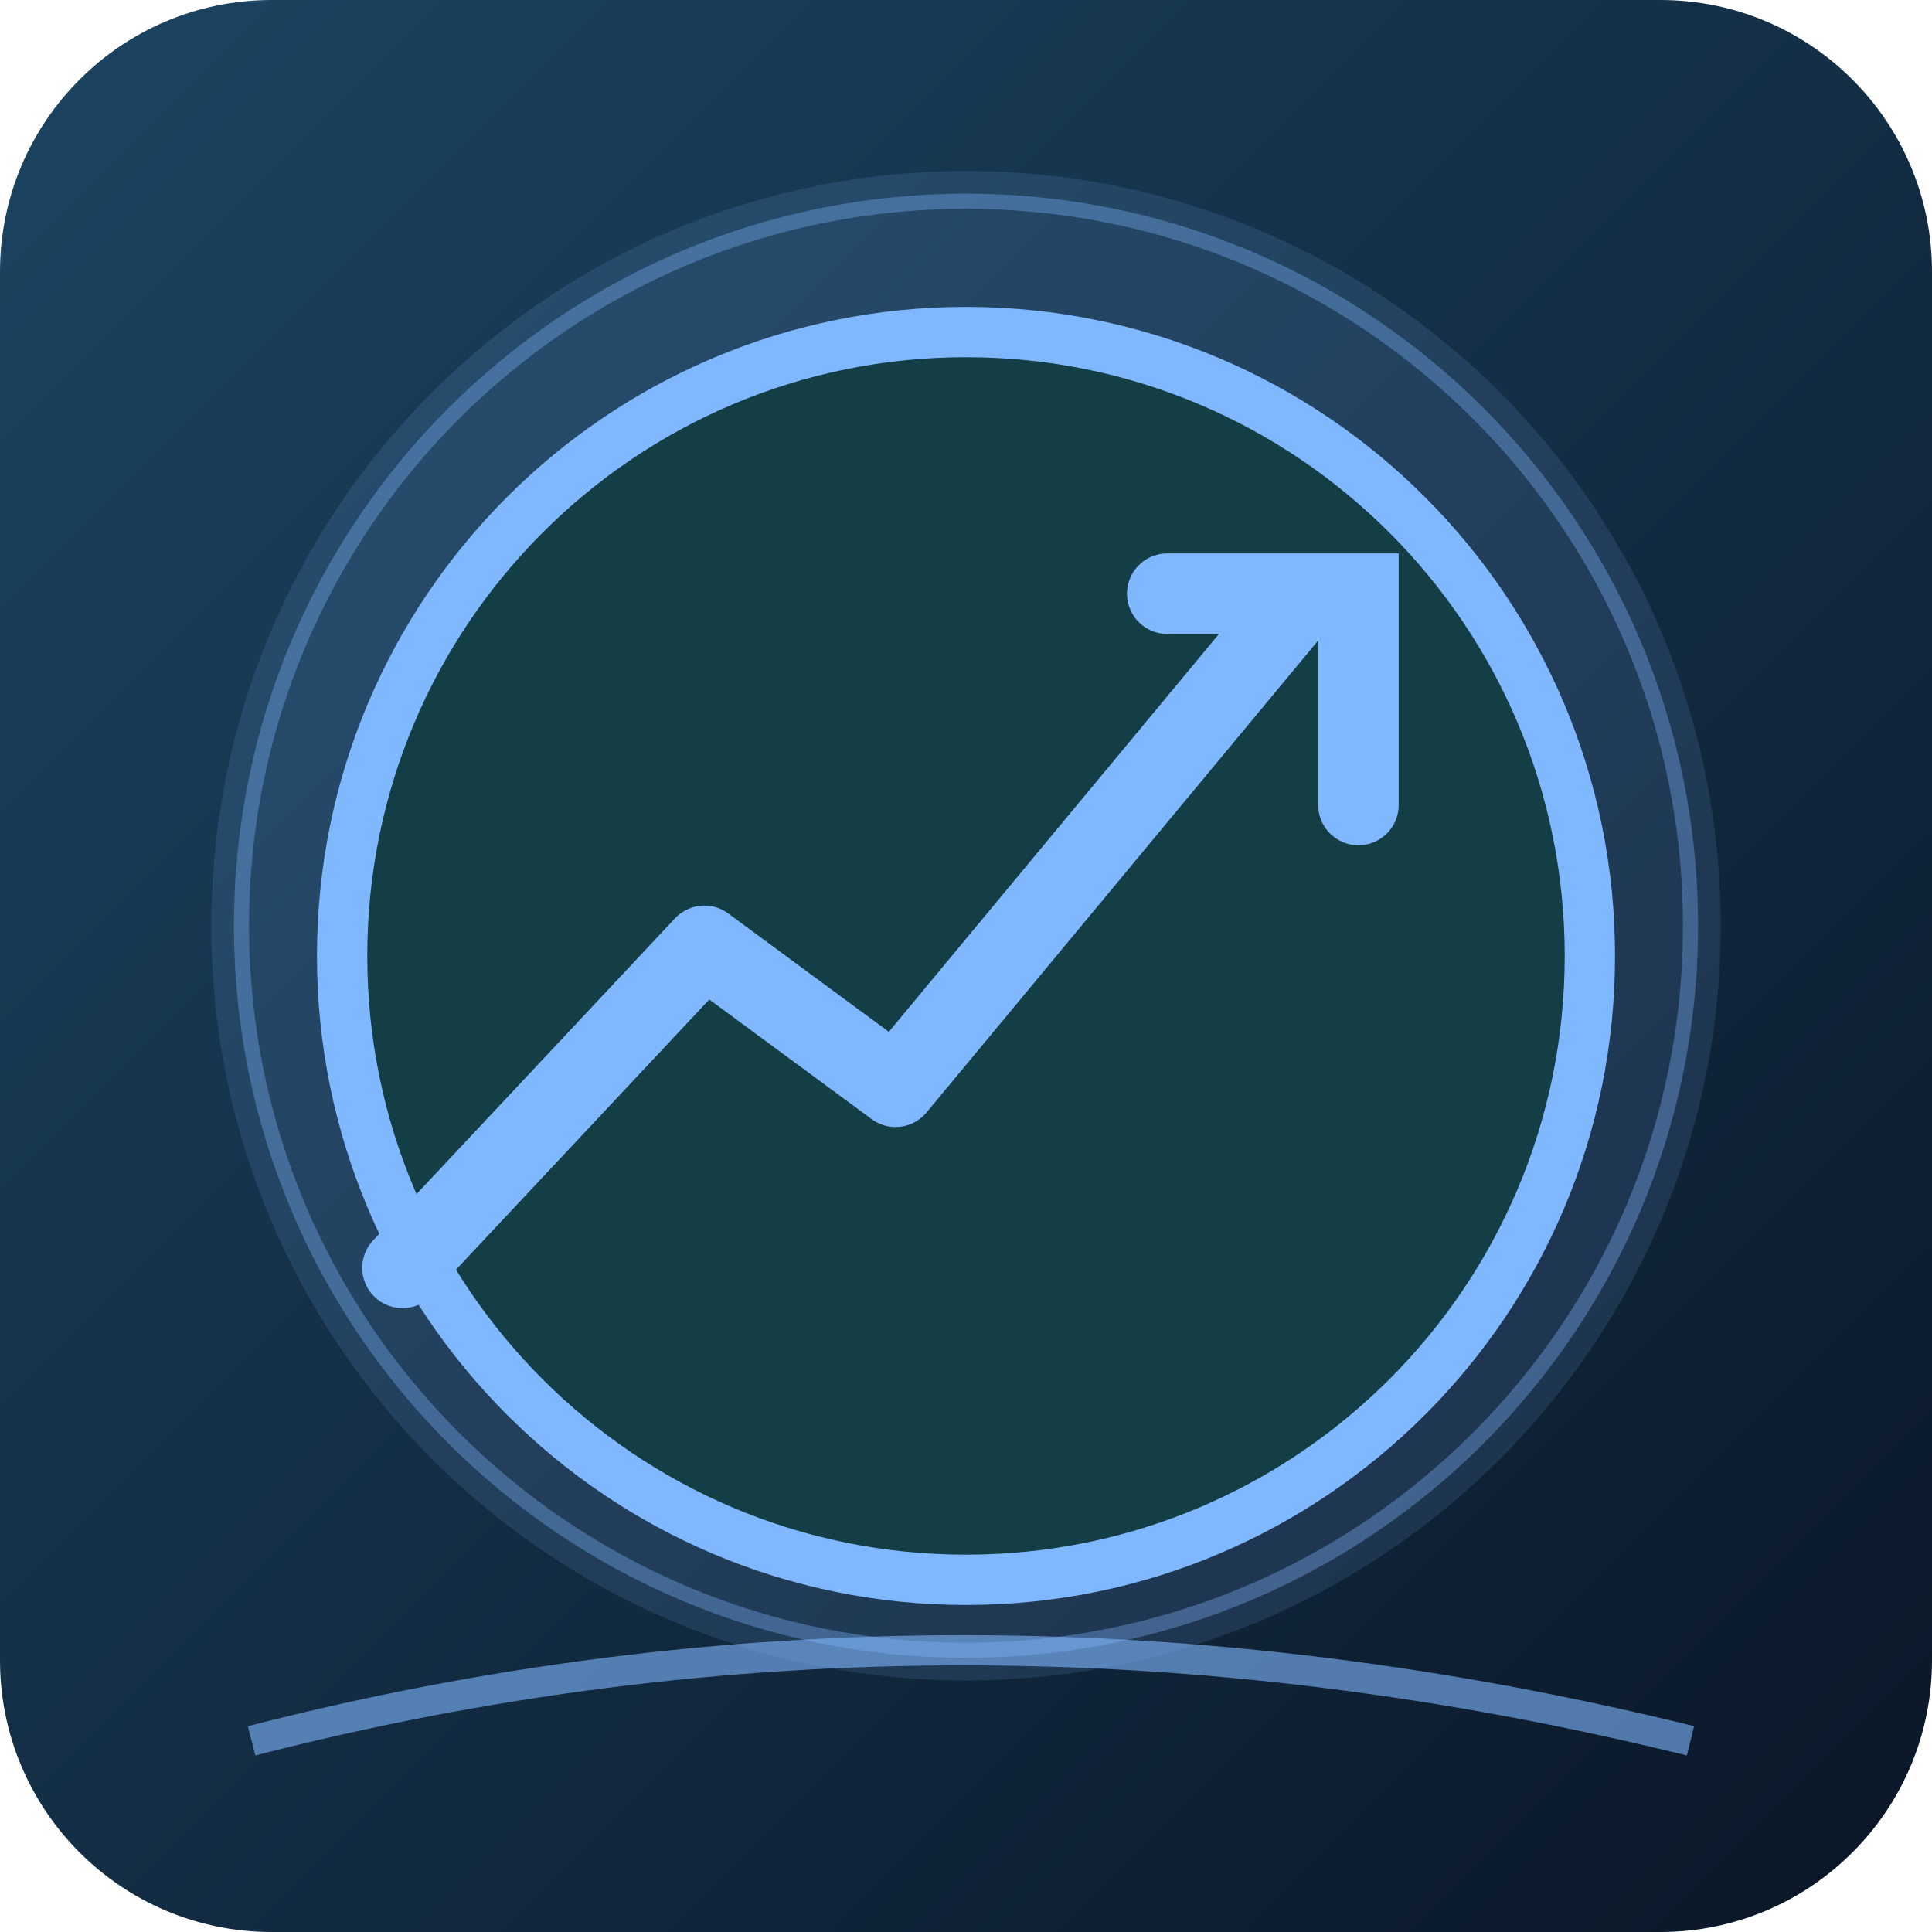
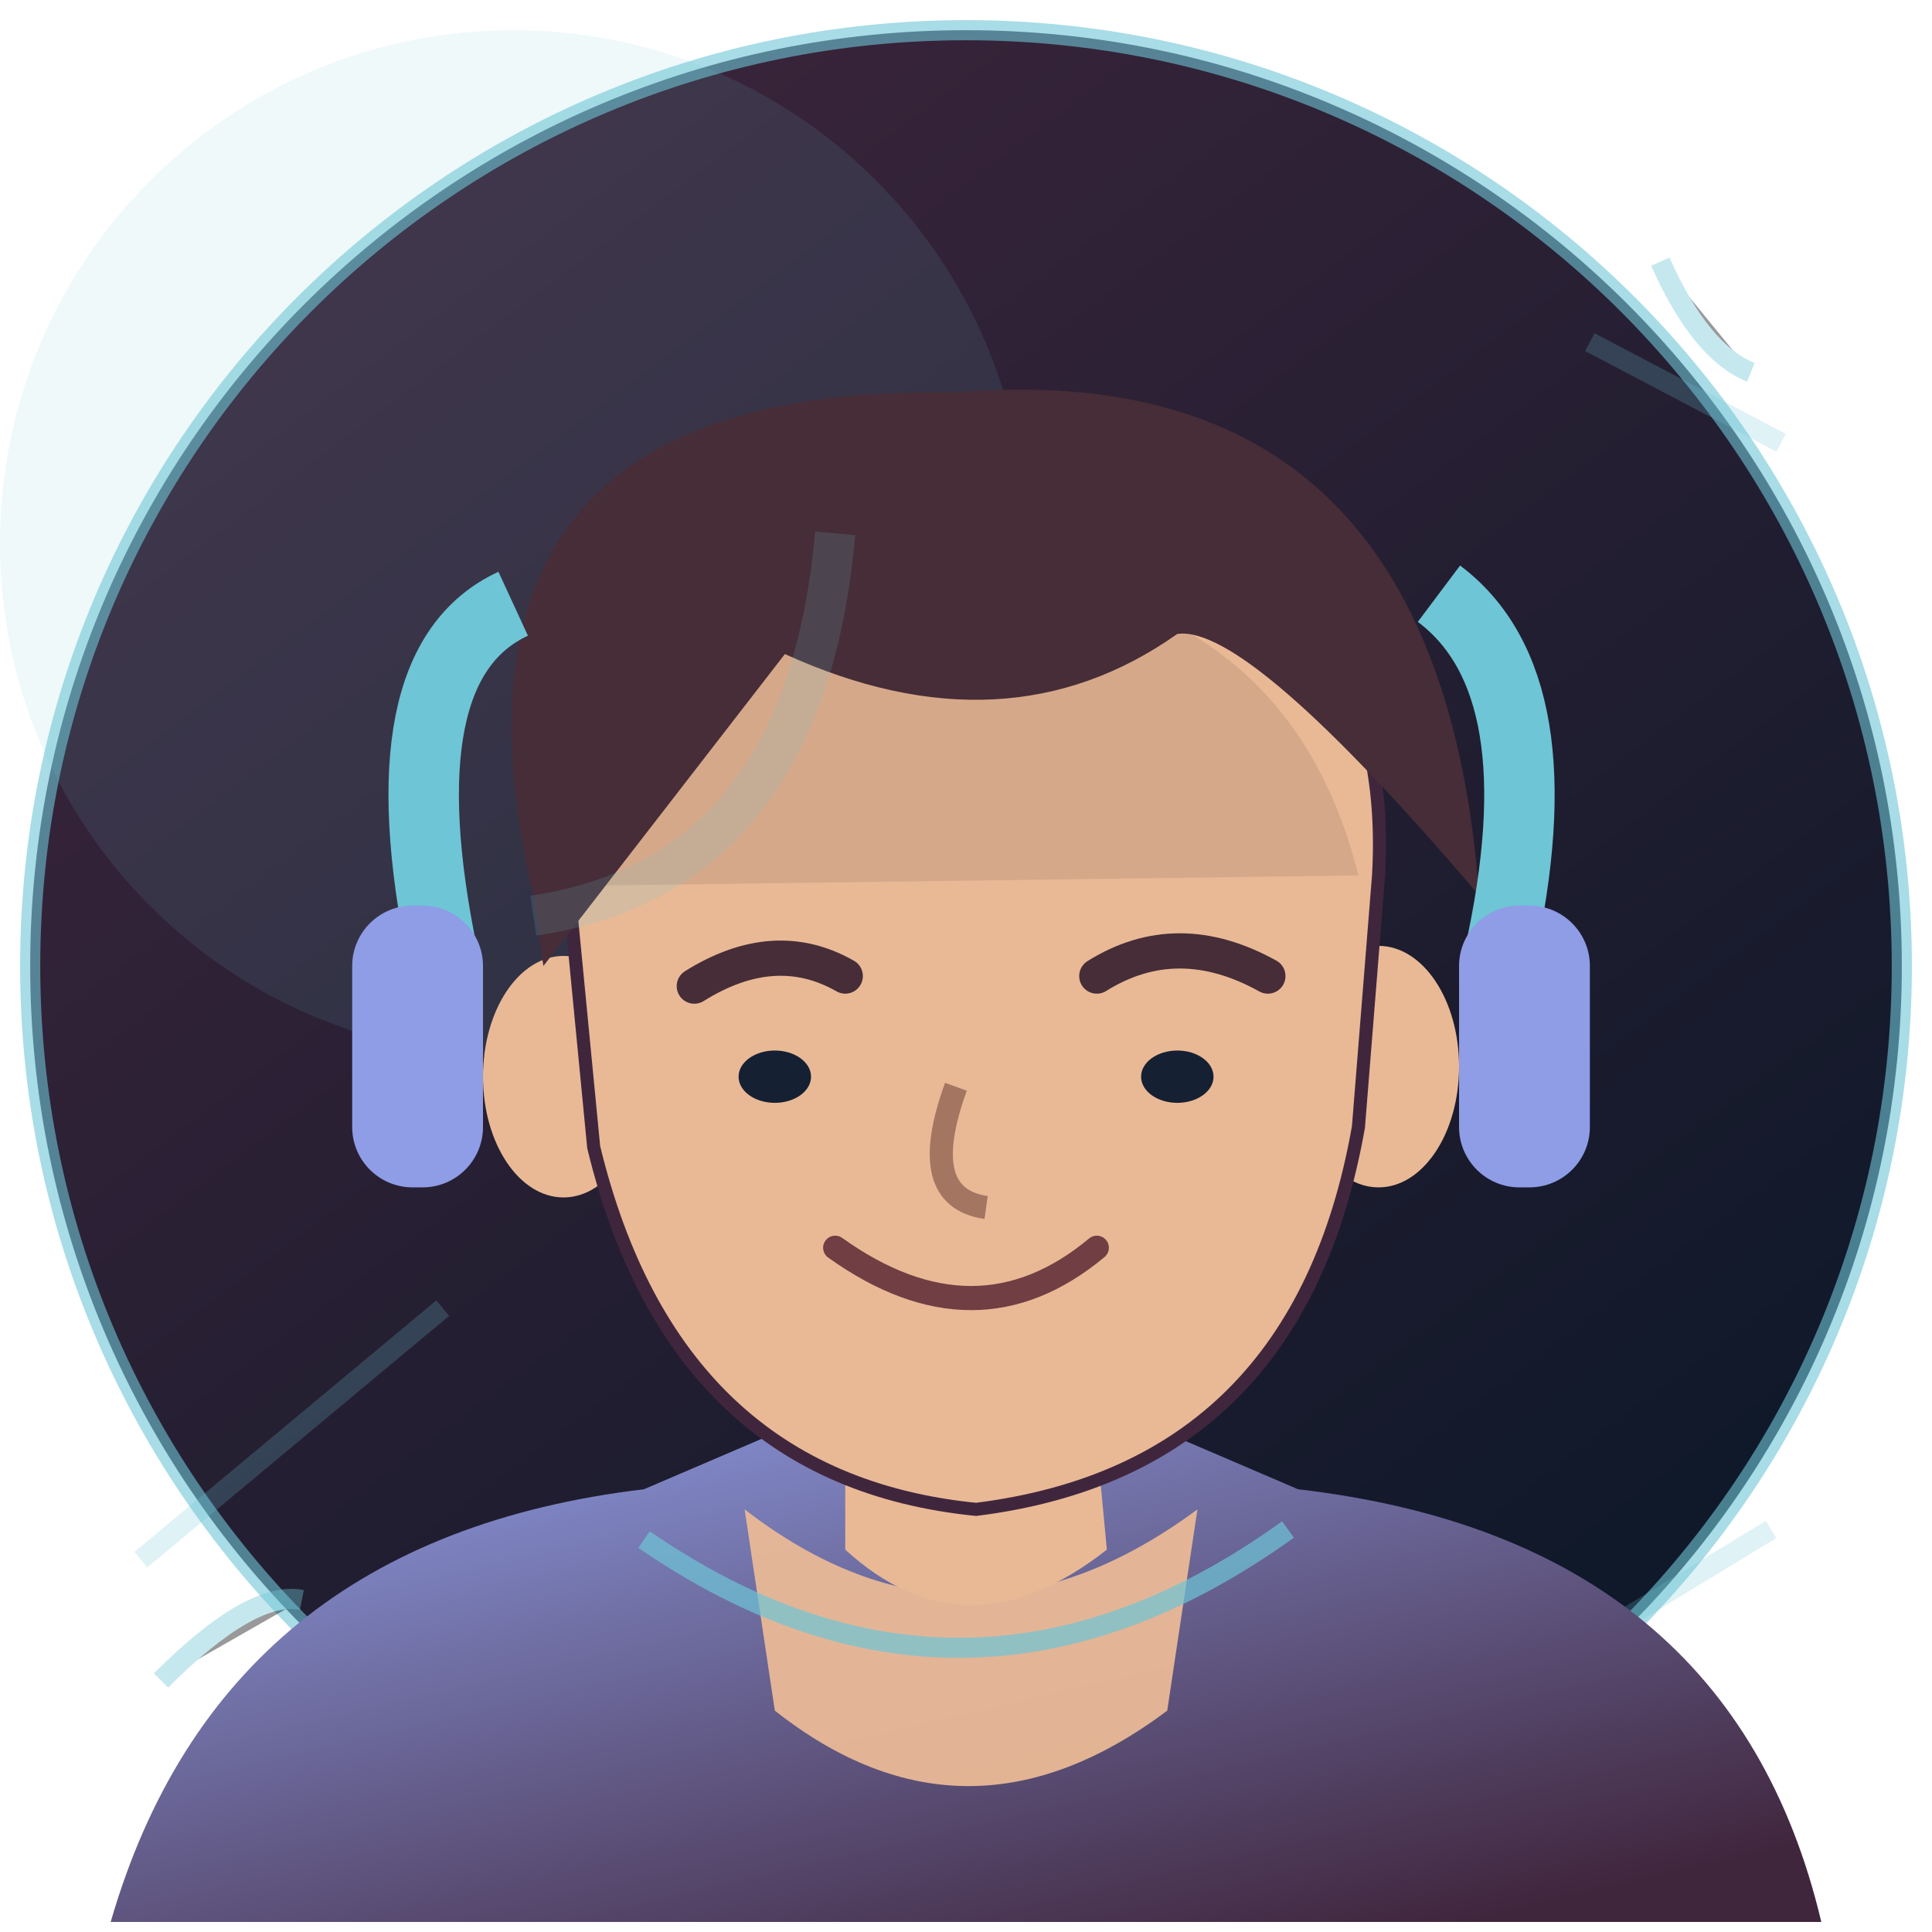
- <svg xmlns="http://www.w3.org/2000/svg" viewBox="0 0 192 192" role="img" aria-label="Illustrated avatar Sage">
+ <svg xmlns="http://www.w3.org/2000/svg" viewBox="0 0 192 192" role="img" aria-labelledby="title">
  <defs>
-     <linearGradient id="bg" x2="1" y2="1">
-       <stop stop-color="#1c4562" />
-       <stop offset="1" stop-color="#0a1627" />
+     <linearGradient id="bg" x1=".1" y1="0" x2=".85" y2="1">
+       <stop stop-color="#40263d" />
+       <stop offset="1" stop-color="#091727" />
+     </linearGradient>
+     <linearGradient id="jacket" x1="0" y1="0" x2=".8" y2="1">
+       <stop stop-color="#8e9de5" />
+       <stop offset="1" stop-color="#40263d" />
    </linearGradient>
  </defs>
-   <rect width="192" height="192" rx="27" fill="url(#bg)" />
-   <circle cx="96" cy="92" r="75" fill="#80b8ff" opacity=".13" />
-   <circle cx="96" cy="92" r="72" fill="none" stroke="#80b8ff" stroke-width="1.5" opacity=".35" />
-   <circle cx="96" cy="95" r="62" fill="#143e46" stroke="#80b8ff" stroke-width="5" />
-   <path d="M40 126l30-32 19 14 39-47" fill="none" stroke="#80b8ff" stroke-width="8" stroke-linejoin="round" stroke-linecap="round" />
-   <path d="M116 59h19v21" fill="none" stroke="#80b8ff" stroke-width="8" stroke-linecap="round" />
-   <path d="M25 173q70-18 143 0" fill="none" stroke="#80b8ff" stroke-width="3" opacity=".6" />
+   <circle cx="96" cy="96" r="93" fill="url(#bg)" stroke="#6ec5d5" stroke-opacity=".6" stroke-width="2" />
+   <circle cx="51" cy="54" r="51" fill="#6ec5d5" opacity=".11" />
+   <path d="M14 155L44 130M158 34L177 44M153 166L176 152" stroke="#6ec5d5" stroke-opacity=".22" stroke-width="2" fill="none" />
+   <path d="M11 191Q22 153 64 148L78 142Q97 154 115 142L129 148Q172 153 181 191Z" fill="url(#jacket)" />
+   <path d="M74 150Q96 167 119 150L116 170Q96 185 77 170Z" fill="#e9b996" opacity=".95" />
+   <path d="M84 133L84 154Q96 165 110 154L108 133" fill="#e9b996" />
+   <ellipse cx="56" cy="107" rx="8" ry="12" fill="#e9b996" />
+   <ellipse cx="137" cy="106" rx="8" ry="12" fill="#e9b996" />
+   <path d="M56 83Q57 51 97 47Q139 52 137 87L135 112Q129 146 97 150Q67 147 59 114Z" fill="#e9b996" stroke="#40263d" stroke-width="1.3" />
+   <path d="M60 88Q63 60 97 57Q128 59 135 87" fill="#462d37" opacity=".12" />
+   <path d="M53 89Q41 38 95 39Q143 35 147 89Q124 62 117 63Q100 75 78 65L54 96Z" fill="#462d37" />
+   <path d="M53 91Q80 87 83 53" fill="none" stroke="#6ec5d5" stroke-width="4" opacity=".16" />
+   <path d="M69 98Q77 93 84 97M109 97Q117 92 126 97" stroke="#462d37" stroke-width="3.5" fill="none" stroke-linecap="round" />
+   <ellipse cx="77" cy="107" rx="3.6" ry="2.6" fill="#162033" />
+   <ellipse cx="117" cy="107" rx="3.6" ry="2.6" fill="#162033" />
+   <path d="M95 108Q91 119 98 120" stroke="#6c3f35" stroke-opacity=".55" stroke-width="2.3" fill="none" />
+   <path d="M83 124Q97 134 109 124" fill="none" stroke="#713e43" stroke-width="2.4" stroke-linecap="round" />
+   <path d="M64 153Q96 175 128 152" stroke="#6ec5d5" stroke-width="2" opacity=".7" fill="none" />
+   <path d="M44 95Q38 66 51 60M149 95Q155 68 143 59" stroke="#6ec5d5" stroke-width="7" fill="none" />
+   <rect x="35" y="90" width="13" height="28" rx="6" fill="#8e9de5" />
+   <rect x="145" y="90" width="13" height="28" rx="6" fill="#8e9de5" />
+   <path d="M16 167Q25 158 30 159M165 26Q169 35 174 37" stroke="#6ec5d5" stroke-width="2" opacity=".4" />
</svg>
